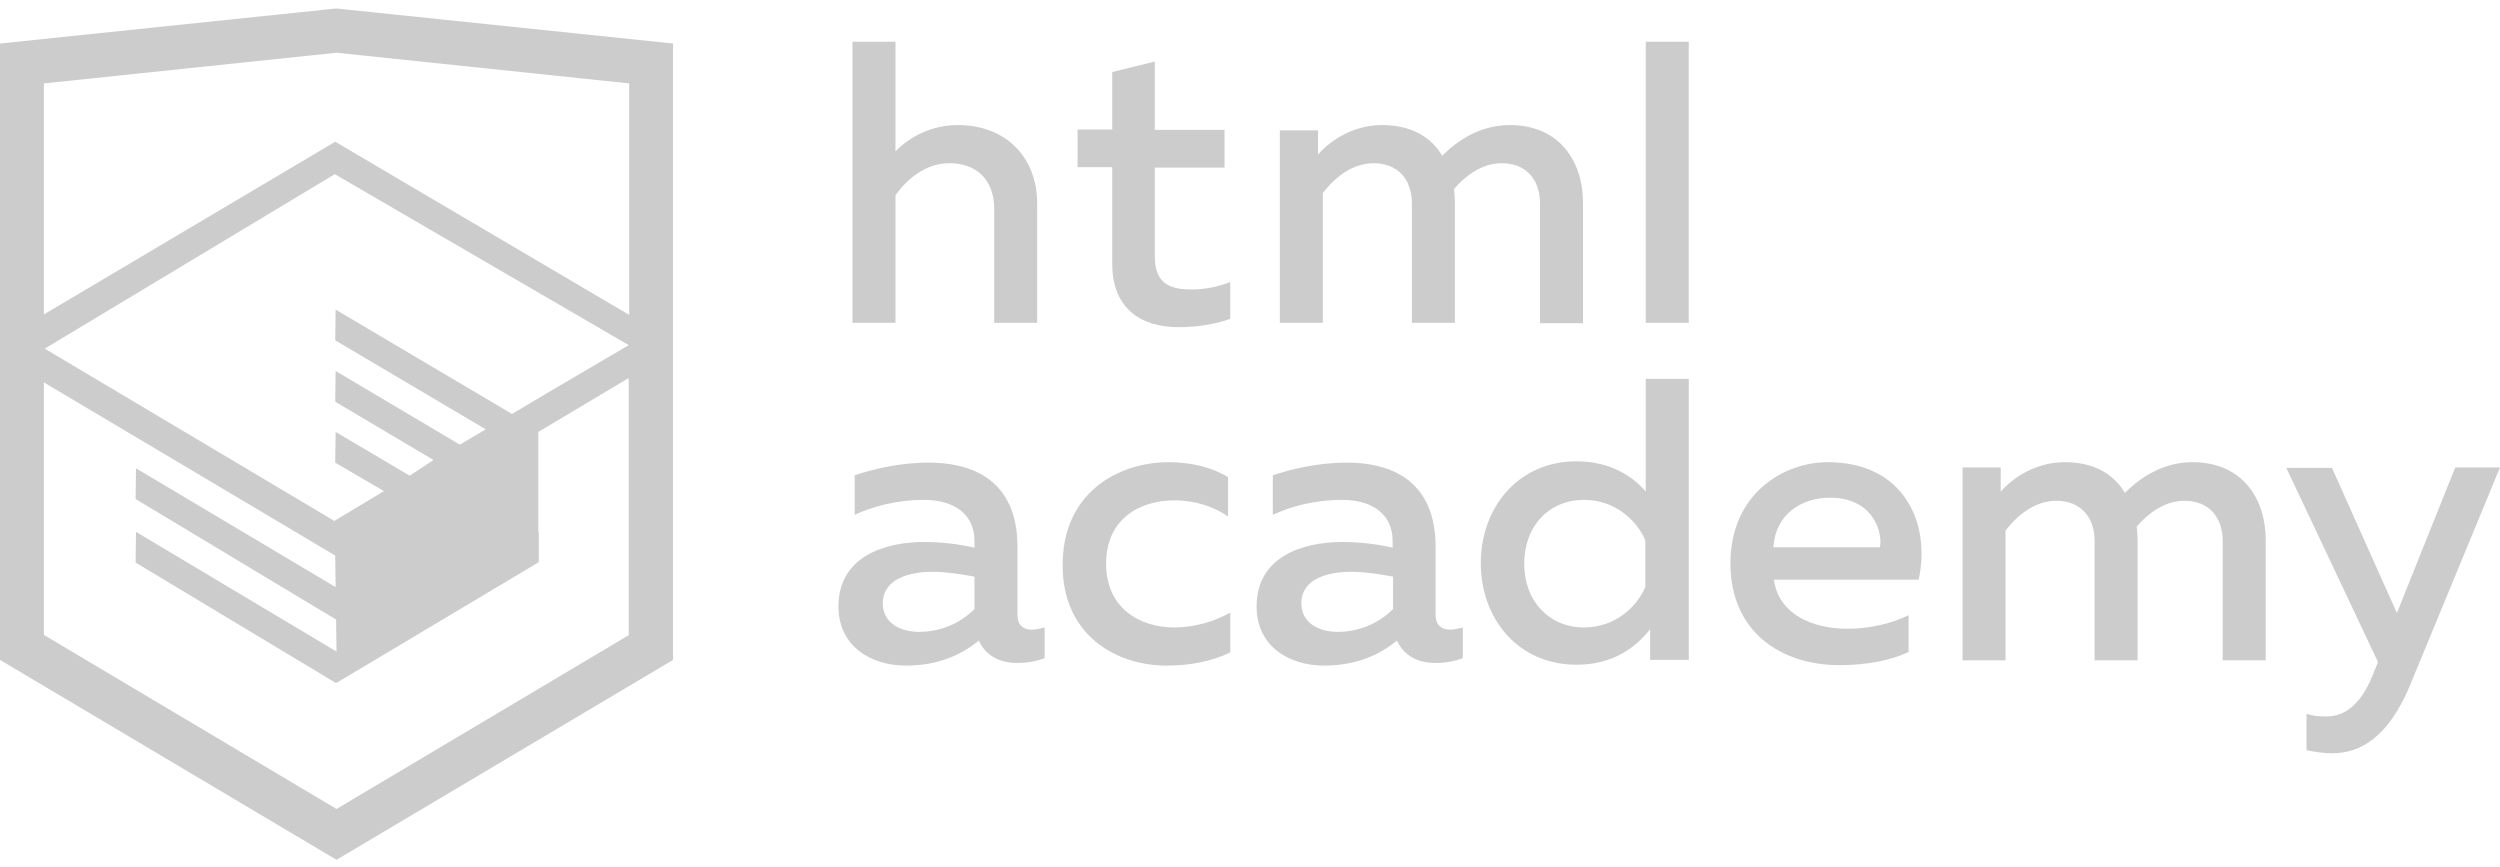
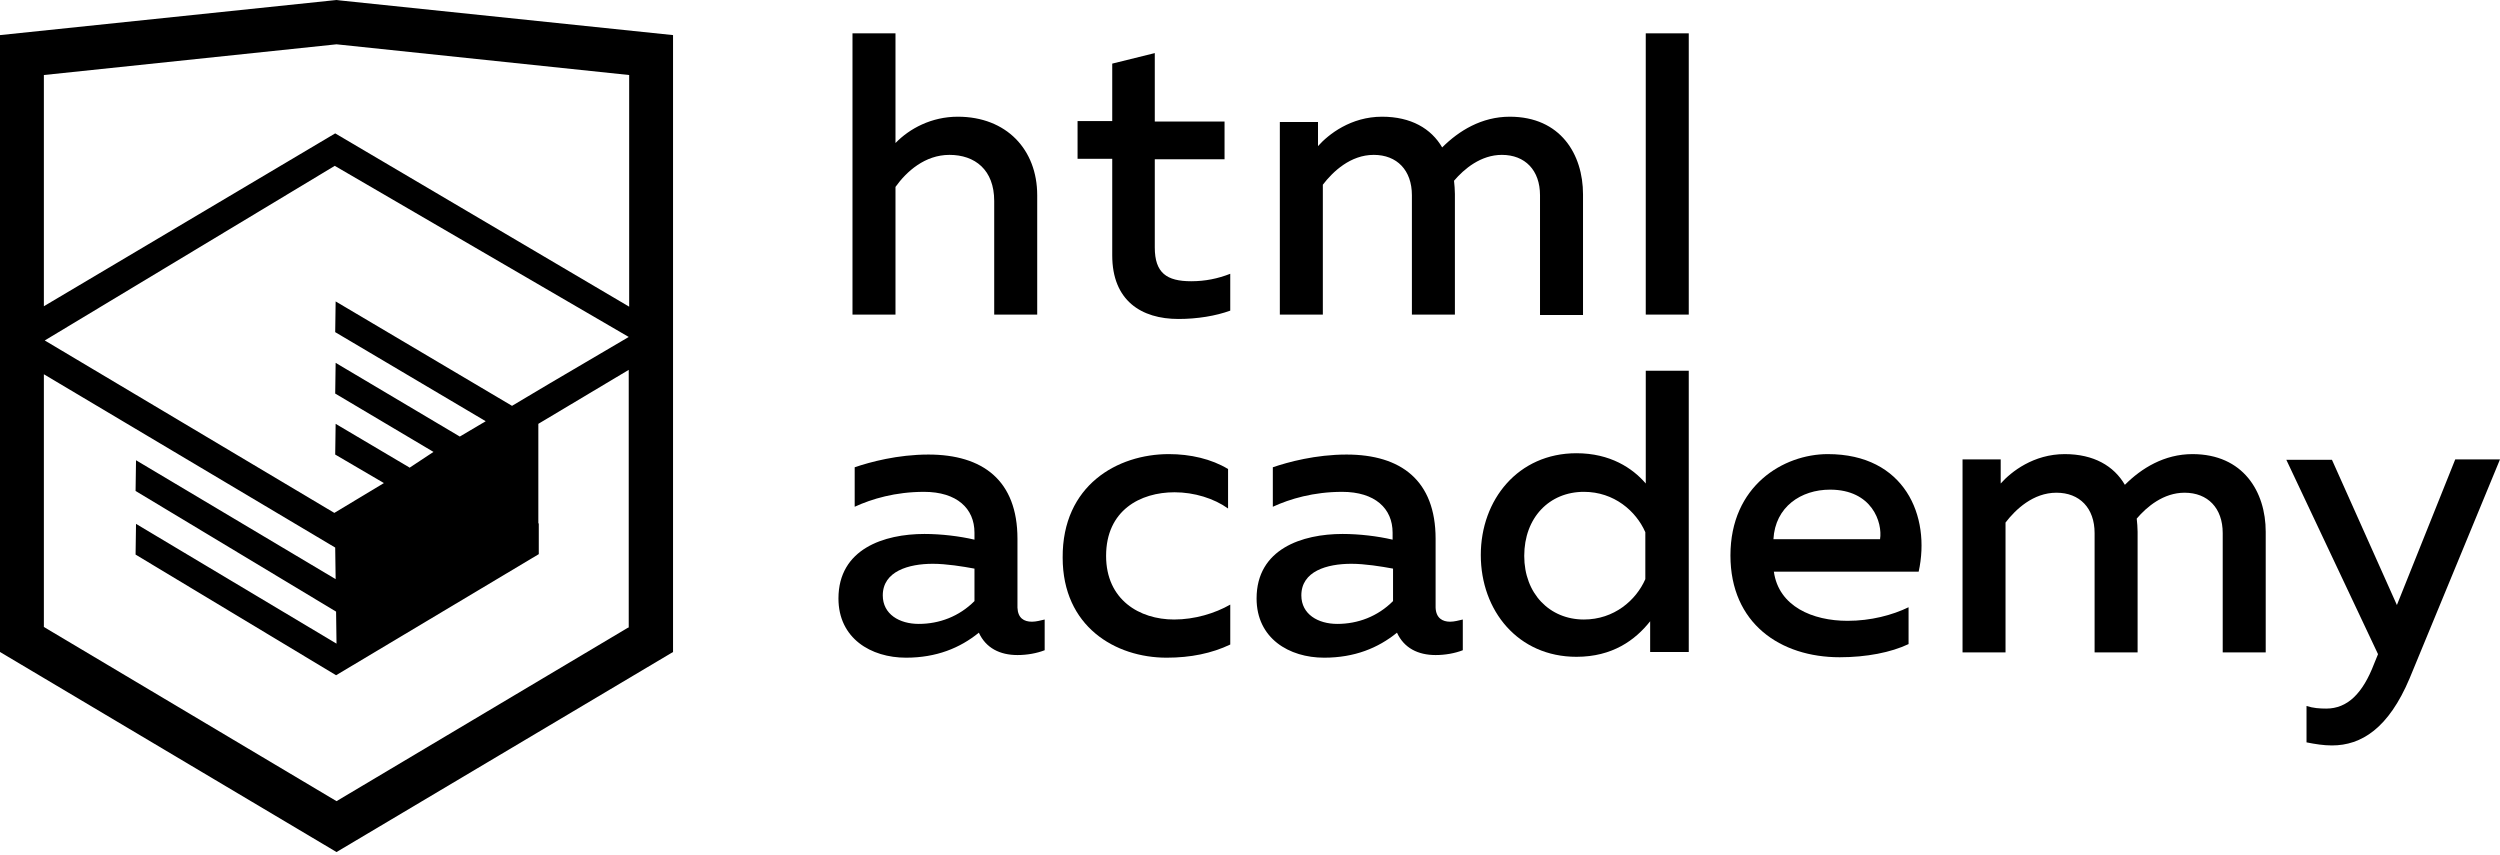
- <svg xmlns="http://www.w3.org/2000/svg" width="199" height="69" viewBox="0 0 199 69" fill="none">
-   <g opacity="0.2">
-     <path d="M82.143 50.12C82.492 50.12 82.841 50.016 83.156 49.946V52.389C82.527 52.633 81.758 52.772 80.99 52.772C79.593 52.772 78.476 52.214 77.917 50.993C76.415 52.214 74.529 52.982 72.119 52.982C69.325 52.982 66.741 51.446 66.741 48.271C66.741 44.327 70.373 43.141 73.586 43.141C74.913 43.141 76.38 43.315 77.568 43.595V43.036C77.568 41.117 76.171 39.791 73.551 39.791C71.281 39.791 69.395 40.349 68.033 40.977V37.837C69.255 37.418 71.456 36.825 73.9 36.825C78.231 36.825 80.99 38.884 80.99 43.525V49.004C81.025 49.841 81.514 50.12 82.143 50.12ZM70.268 48.026C70.268 49.527 71.596 50.295 73.132 50.295C74.774 50.295 76.345 49.701 77.568 48.48V45.898C76.625 45.723 75.332 45.514 74.25 45.514C72.329 45.514 70.268 46.107 70.268 48.026Z" fill="black" />
-     <path d="M93.039 36.79C94.751 36.79 96.427 37.174 97.754 37.976V41.117C96.636 40.314 95.065 39.826 93.493 39.826C90.769 39.826 88.045 41.257 88.045 44.886C88.045 48.375 90.699 49.946 93.458 49.946C95.1 49.946 96.706 49.457 97.929 48.759V51.935C96.462 52.633 94.785 52.982 92.865 52.982C88.778 52.982 84.588 50.504 84.588 45.025C84.553 39.267 88.953 36.79 93.039 36.79Z" fill="black" />
-     <path d="M115.426 50.12C115.775 50.12 116.124 50.016 116.439 49.946V52.389C115.81 52.633 115.042 52.772 114.273 52.772C112.876 52.772 111.759 52.214 111.2 50.993C109.698 52.214 107.812 52.982 105.402 52.982C102.608 52.982 100.024 51.446 100.024 48.271C100.024 44.327 103.656 43.141 106.869 43.141C108.196 43.141 109.663 43.315 110.851 43.595V43.036C110.851 41.117 109.454 39.791 106.834 39.791C104.564 39.791 102.678 40.349 101.316 40.977V37.837C102.539 37.418 104.739 36.825 107.184 36.825C111.514 36.825 114.273 38.884 114.273 43.525V49.004C114.308 49.841 114.832 50.12 115.426 50.12ZM103.586 48.026C103.586 49.527 104.913 50.295 106.45 50.295C108.092 50.295 109.663 49.701 110.886 48.48V45.898C109.943 45.723 108.65 45.514 107.568 45.514C105.612 45.514 103.586 46.107 103.586 48.026Z" fill="black" />
-     <path d="M134.425 30.159V52.528H131.352V50.085C130.164 51.586 128.348 52.912 125.484 52.912C120.839 52.912 117.871 49.248 117.871 44.816C117.871 40.419 120.839 36.72 125.484 36.72C128.173 36.72 129.955 37.906 131.002 39.128V30.159H134.425ZM126.078 39.791C123.319 39.791 121.328 41.85 121.328 44.886C121.328 47.887 123.354 49.946 126.078 49.946C128.488 49.946 130.234 48.41 130.967 46.735V43.001C130.234 41.326 128.488 39.791 126.078 39.791Z" fill="black" />
-     <path d="M145.496 36.79C151.608 36.79 153.703 41.71 152.725 46.142H141.2C141.584 48.899 144.273 50.05 147.067 50.05C148.918 50.05 150.63 49.597 151.922 48.969V51.9C150.525 52.563 148.569 52.947 146.439 52.947C141.724 52.947 137.742 50.26 137.742 44.851C137.742 39.302 141.968 36.79 145.496 36.79ZM145.67 39.616C143.365 39.616 141.305 40.977 141.165 43.56H149.652C149.861 42.234 149.023 39.616 145.67 39.616Z" fill="black" />
-     <path d="M156.218 52.528V37.209H159.256V39.128C160.094 38.186 161.875 36.79 164.355 36.79C166.66 36.79 168.267 37.732 169.14 39.233C170.467 37.907 172.283 36.79 174.518 36.79C178.569 36.79 180.351 39.791 180.351 42.966V52.563H176.928V43.071C176.928 41.082 175.741 39.861 173.89 39.861C172.213 39.861 170.886 40.977 170.083 41.919C170.118 42.269 170.153 42.617 170.153 42.966V52.563H166.73V43.071C166.73 41.082 165.543 39.861 163.692 39.861C161.841 39.861 160.444 41.187 159.64 42.234V52.563H156.218V52.528Z" fill="black" />
-     <path d="M195.438 37.208H199L191.806 54.622C190.129 58.6 187.964 59.961 185.624 59.961C184.961 59.961 184.297 59.856 183.598 59.717V56.82C184.122 56.995 184.646 57.03 185.17 57.03C186.846 57.03 188.069 55.843 188.977 53.47L189.291 52.703L181.992 37.243H185.624L190.793 48.794L195.438 37.208Z" fill="black" />
-     <path d="M71.281 3.324V12.048C72.399 10.897 74.145 9.954 76.24 9.954C80.117 9.954 82.562 12.572 82.562 16.201V25.693H79.139V16.654C79.139 14.177 77.602 12.99 75.577 12.99C73.621 12.99 72.154 14.316 71.281 15.538V25.693H67.858V3.324H71.281Z" fill="black" />
-     <path d="M91.921 4.896V10.34H97.474V13.341H91.921V20.355C91.921 22.379 92.864 23.042 94.82 23.042C95.938 23.042 96.95 22.833 97.928 22.449V25.38C96.776 25.799 95.309 26.043 93.807 26.043C90.839 26.043 88.534 24.578 88.534 20.983V13.306H85.775V10.305H88.534V5.733L91.921 4.896Z" fill="black" />
-     <path d="M101.875 25.693V10.373H104.913V12.293C105.752 11.35 107.533 9.955 110.012 9.955C112.317 9.955 113.924 10.897 114.797 12.397C116.124 11.071 117.94 9.955 120.175 9.955C124.227 9.955 126.008 12.956 126.008 16.131V25.728H122.585V16.201C122.585 14.212 121.398 12.991 119.547 12.991C117.87 12.991 116.543 14.107 115.74 15.05C115.775 15.398 115.81 15.747 115.81 16.096V25.693H112.387V16.201C112.387 14.212 111.2 12.991 109.349 12.991C107.498 12.991 106.101 14.317 105.298 15.364V25.693H101.875Z" fill="black" />
-     <path d="M134.424 3.324H131.002V25.693H134.424V3.324Z" fill="black" />
-     <path d="M27.067 0.707L26.787 0.672L0 3.464V52.528L26.787 68.441L53.574 52.528V3.464L27.067 0.707ZM50.082 50.539L26.787 64.393L3.492 50.539V30.439L26.682 44.223L26.717 46.735L10.827 37.278L10.792 39.721L26.752 49.318L26.787 51.865L10.827 42.338L10.792 44.781L26.752 54.377L42.887 44.746V42.303H42.852V41.466V40.454V34.382L50.047 30.09V50.539H50.082ZM50.047 27.473L43.691 31.206L40.757 32.951L26.717 24.646L26.682 27.089L38.661 34.172L38.557 34.242L38.312 34.382L36.601 35.394L26.717 29.531L26.682 31.974L34.505 36.615L32.654 37.837L32.62 37.871L26.717 34.382L26.682 36.825L30.559 39.093L26.613 41.466L3.562 27.752L26.647 13.863L50.047 27.473ZM50.082 25.065L26.682 11.281L3.492 25.03V6.639L26.787 4.197L50.082 6.639V25.065Z" fill="black" />
-   </g>
+ <svg xmlns="http://www.w3.org/2000/svg" width="199" height="68" viewBox="0 0 199 68" fill="none">
+   <path d="M82.143 49.488C82.492 49.488 82.841 49.383 83.156 49.313V51.758C82.527 52.003 81.759 52.142 80.99 52.142C79.593 52.142 78.476 51.584 77.917 50.361C76.415 51.584 74.529 52.352 72.12 52.352C69.326 52.352 66.741 50.815 66.741 47.637C66.741 43.691 70.373 42.503 73.586 42.503C74.913 42.503 76.38 42.678 77.568 42.957V42.398C77.568 40.478 76.171 39.151 73.552 39.151C71.281 39.151 69.395 39.709 68.033 40.338V37.195C69.256 36.776 71.456 36.182 73.901 36.182C78.231 36.182 80.99 38.242 80.99 42.887V48.37C81.025 49.209 81.514 49.488 82.143 49.488ZM70.269 47.393C70.269 48.894 71.596 49.663 73.132 49.663C74.774 49.663 76.346 49.069 77.568 47.847V45.262C76.625 45.088 75.333 44.878 74.25 44.878C72.329 44.878 70.269 45.472 70.269 47.393Z" fill="black" />
+   <path d="M93.039 36.147C94.751 36.147 96.427 36.531 97.754 37.334V40.477C96.637 39.674 95.065 39.185 93.493 39.185C90.769 39.185 88.045 40.617 88.045 44.249C88.045 47.742 90.699 49.313 93.458 49.313C95.1 49.313 96.706 48.825 97.929 48.126V51.304C96.462 52.003 94.786 52.352 92.865 52.352C88.779 52.352 84.588 49.872 84.588 44.389C84.553 38.627 88.953 36.147 93.039 36.147Z" fill="black" />
+   <path d="M115.426 49.488C115.775 49.488 116.125 49.383 116.439 49.313V51.758C115.81 52.003 115.042 52.142 114.274 52.142C112.877 52.142 111.759 51.584 111.2 50.361C109.699 51.584 107.813 52.352 105.403 52.352C102.609 52.352 100.024 50.815 100.024 47.637C100.024 43.691 103.657 42.503 106.87 42.503C108.197 42.503 109.664 42.678 110.851 42.957V42.398C110.851 40.478 109.454 39.151 106.835 39.151C104.565 39.151 102.679 39.709 101.317 40.338V37.195C102.539 36.776 104.739 36.182 107.184 36.182C111.515 36.182 114.274 38.242 114.274 42.887V48.37C114.309 49.209 114.832 49.488 115.426 49.488ZM103.587 47.393C103.587 48.894 104.914 49.663 106.451 49.663C108.092 49.663 109.664 49.069 110.886 47.847V45.262C109.943 45.088 108.651 44.878 107.568 44.878C105.612 44.878 103.587 45.472 103.587 47.393Z" fill="black" />
+   <path d="M134.425 29.511V51.898H131.352V49.453C130.165 50.955 128.348 52.282 125.485 52.282C120.84 52.282 117.871 48.615 117.871 44.179C117.871 39.779 120.84 36.077 125.485 36.077C128.174 36.077 129.955 37.264 131.003 38.487V29.511H134.425ZM126.078 39.15C123.319 39.15 121.329 41.211 121.329 44.249C121.329 47.253 123.354 49.313 126.078 49.313C128.488 49.313 130.234 47.777 130.968 46.1V42.364C130.234 40.687 128.488 39.15 126.078 39.15Z" fill="black" />
+   <path d="M145.496 36.147C151.608 36.147 153.703 41.071 152.725 45.507H141.2C141.584 48.266 144.274 49.418 147.068 49.418C148.919 49.418 150.63 48.964 151.922 48.336V51.269C150.525 51.933 148.569 52.317 146.439 52.317C141.724 52.317 137.743 49.628 137.743 44.214C137.743 38.661 141.969 36.147 145.496 36.147ZM145.671 38.976C143.366 38.976 141.305 40.338 141.165 42.922H149.652C149.861 41.595 149.023 38.976 145.671 38.976Z" fill="black" />
+   <path d="M156.218 51.898V36.566H159.256V38.487C160.094 37.544 161.876 36.147 164.355 36.147C166.66 36.147 168.267 37.09 169.14 38.592C170.467 37.264 172.283 36.147 174.518 36.147C178.569 36.147 180.351 39.15 180.351 42.328V51.933H176.928V42.433C176.928 40.443 175.741 39.22 173.89 39.22C172.213 39.22 170.886 40.338 170.083 41.281C170.118 41.63 170.153 41.979 170.153 42.328V51.933H166.73V42.433C166.73 40.443 165.543 39.22 163.692 39.22C161.841 39.22 160.444 40.547 159.64 41.595V51.933H156.218V51.898Z" fill="black" />
+   <path d="M195.438 36.566H199L191.806 53.993C190.13 57.975 187.964 59.337 185.624 59.337C184.961 59.337 184.297 59.232 183.599 59.092V56.194C184.123 56.368 184.646 56.403 185.17 56.403C186.847 56.403 188.069 55.216 188.977 52.841L189.291 52.072L181.992 36.601H185.624L190.793 48.161L195.438 36.566Z" fill="black" />
+   <path d="M71.281 2.654V11.385C72.399 10.233 74.145 9.29 76.24 9.29C80.117 9.29 82.562 11.909 82.562 15.541V25.041H79.139V15.995C79.139 13.516 77.602 12.328 75.577 12.328C73.621 12.328 72.154 13.655 71.281 14.878V25.041H67.858V2.654H71.281Z" fill="black" />
+   <path d="M91.921 4.226V9.674H97.474V12.678H91.921V19.698C91.921 21.723 92.864 22.387 94.82 22.387C95.938 22.387 96.95 22.177 97.928 21.793V24.727C96.776 25.146 95.309 25.39 93.807 25.39C90.838 25.39 88.534 23.923 88.534 20.326V12.643H85.774V9.639H88.534V5.064L91.921 4.226Z" fill="black" />
+   <path d="M101.875 25.041V9.709H104.913V11.63C105.752 10.687 107.533 9.29 110.012 9.29C112.317 9.29 113.924 10.233 114.797 11.735C116.124 10.408 117.94 9.29 120.175 9.29C124.227 9.29 126.008 12.293 126.008 15.472V25.076H122.585V15.541C122.585 13.551 121.398 12.328 119.547 12.328C117.87 12.328 116.543 13.446 115.74 14.389C115.775 14.738 115.81 15.087 115.81 15.437V25.041H112.387V15.541C112.387 13.551 111.2 12.328 109.349 12.328C107.498 12.328 106.101 13.655 105.298 14.703V25.041H101.875Z" fill="black" />
+   <path d="M134.425 2.654H131.002V25.041H134.425V2.654Z" fill="black" />
+   <path d="M27.067 0.035L26.787 0L0 2.794V51.898L26.787 67.823L53.574 51.898V2.794L27.067 0.035ZM50.082 49.907L26.787 63.772L3.492 49.907V29.791L26.682 43.586L26.717 46.1L10.827 36.636L10.792 39.081L26.752 48.685L26.787 51.234L10.827 41.7L10.792 44.145L26.752 53.749L42.887 44.11V41.665H42.852V40.827V39.814V33.737L50.047 29.441V49.907H50.082ZM50.047 26.822L43.691 30.559L40.757 32.305L26.717 23.993L26.682 26.438L38.661 33.528L38.557 33.597L38.312 33.737L36.601 34.75L26.717 28.883L26.682 31.327L34.505 35.972L32.654 37.195L32.62 37.23L26.717 33.737L26.682 36.182L30.559 38.452L26.613 40.827L3.562 27.101L26.647 13.201L50.047 26.822ZM50.082 24.412L26.682 10.617L3.492 24.377V5.972L26.787 3.527L50.082 5.972V24.412Z" fill="black" />
</svg>
